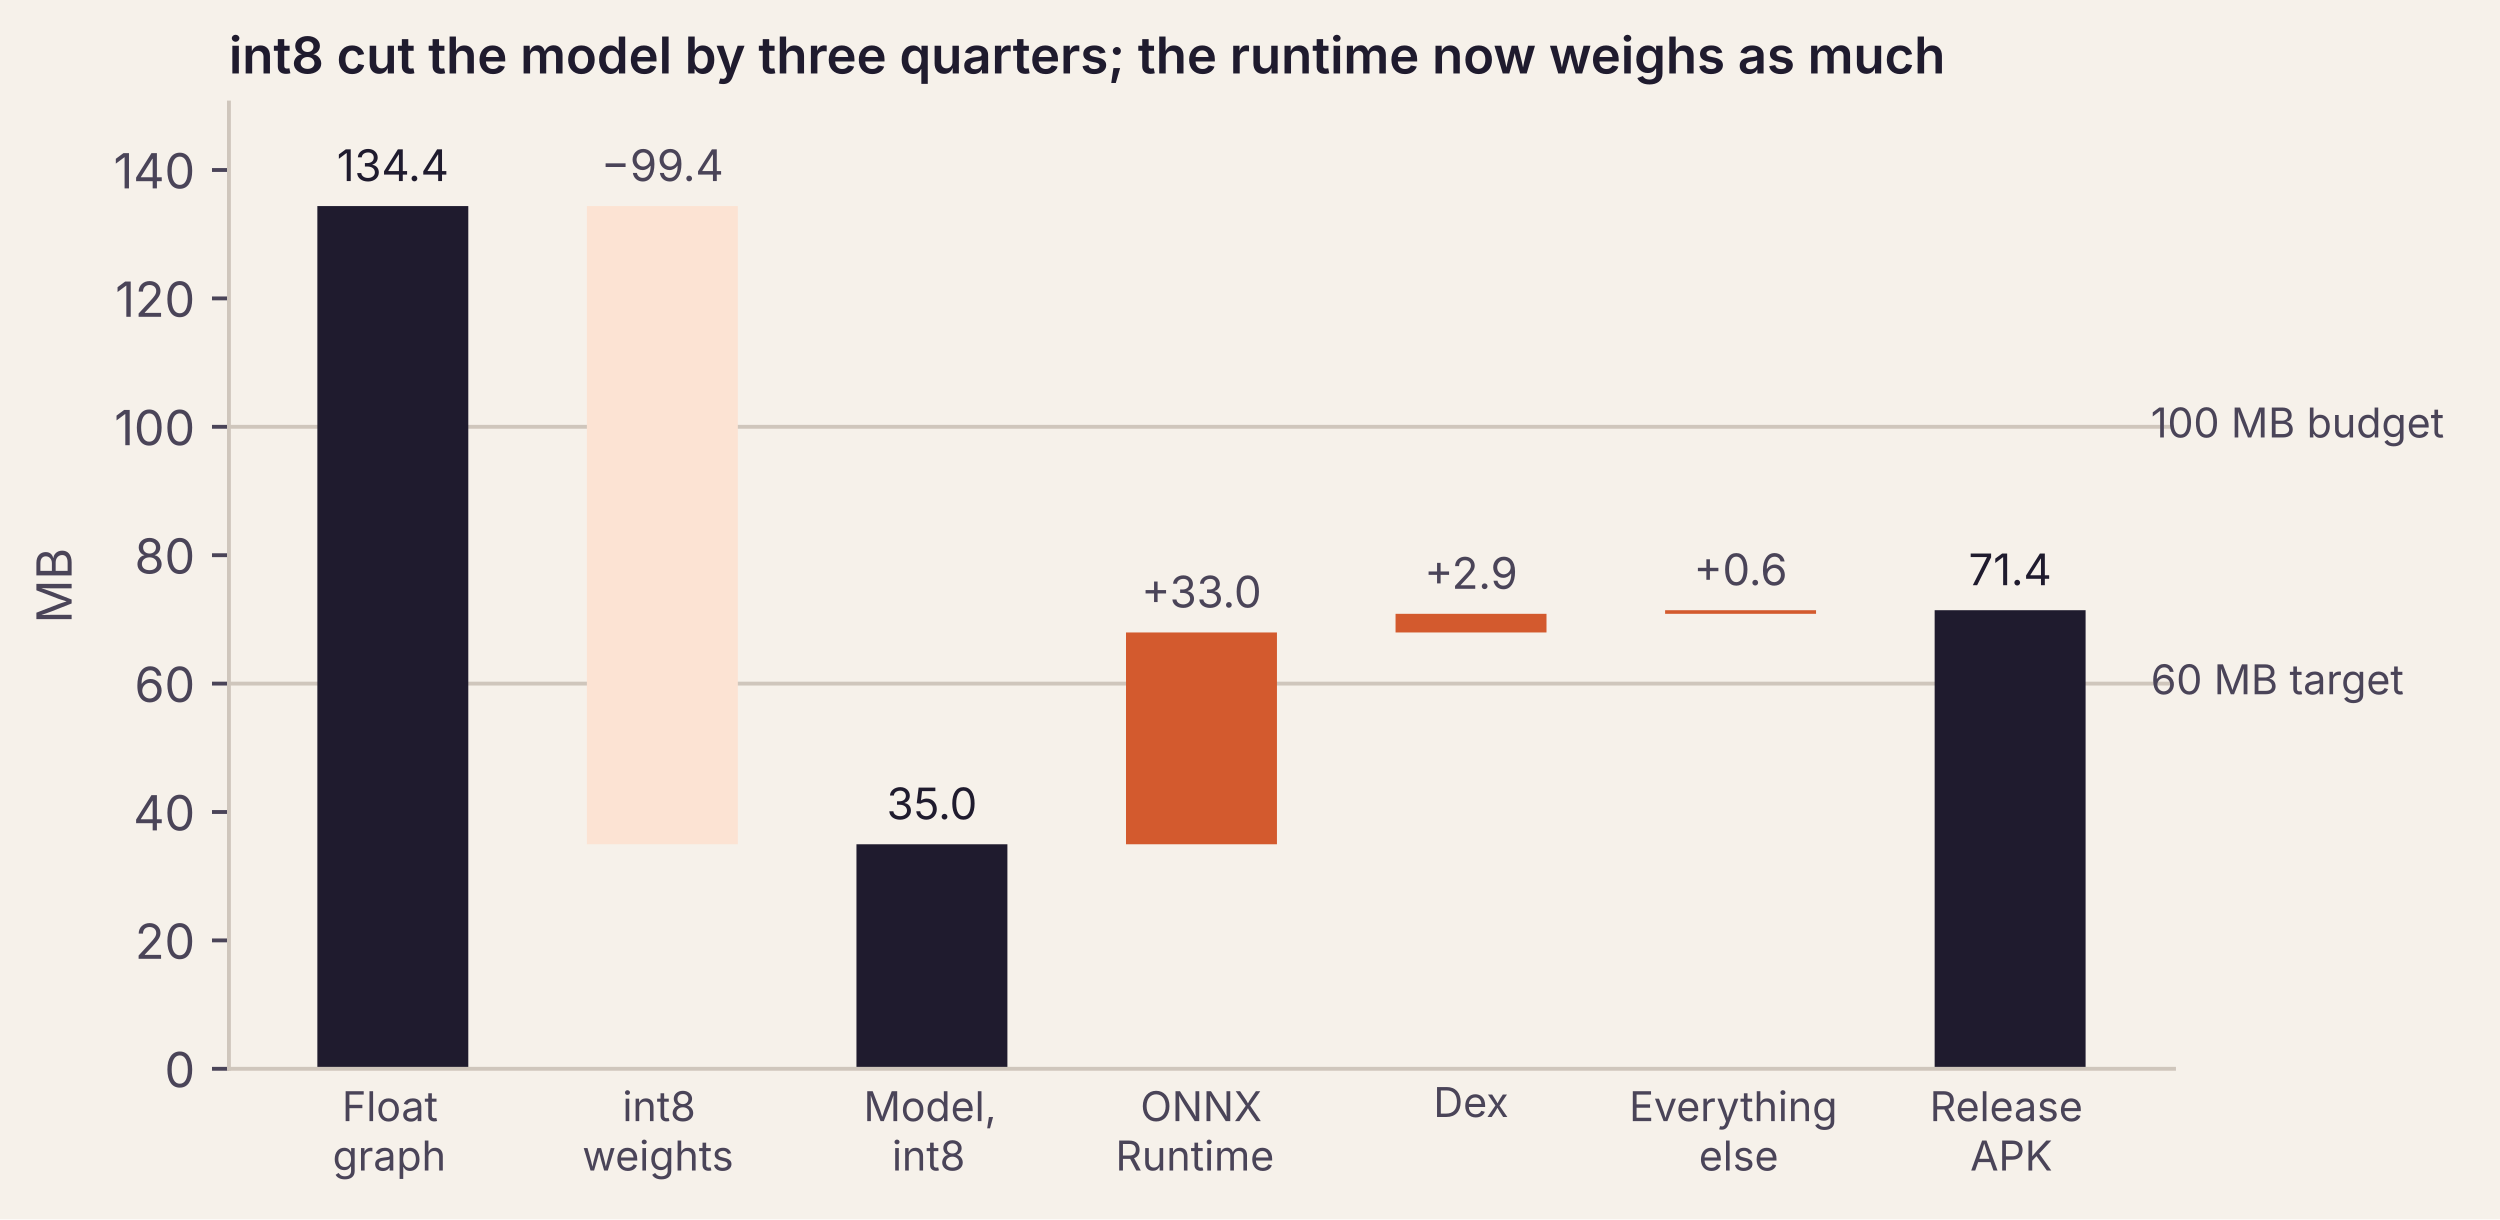
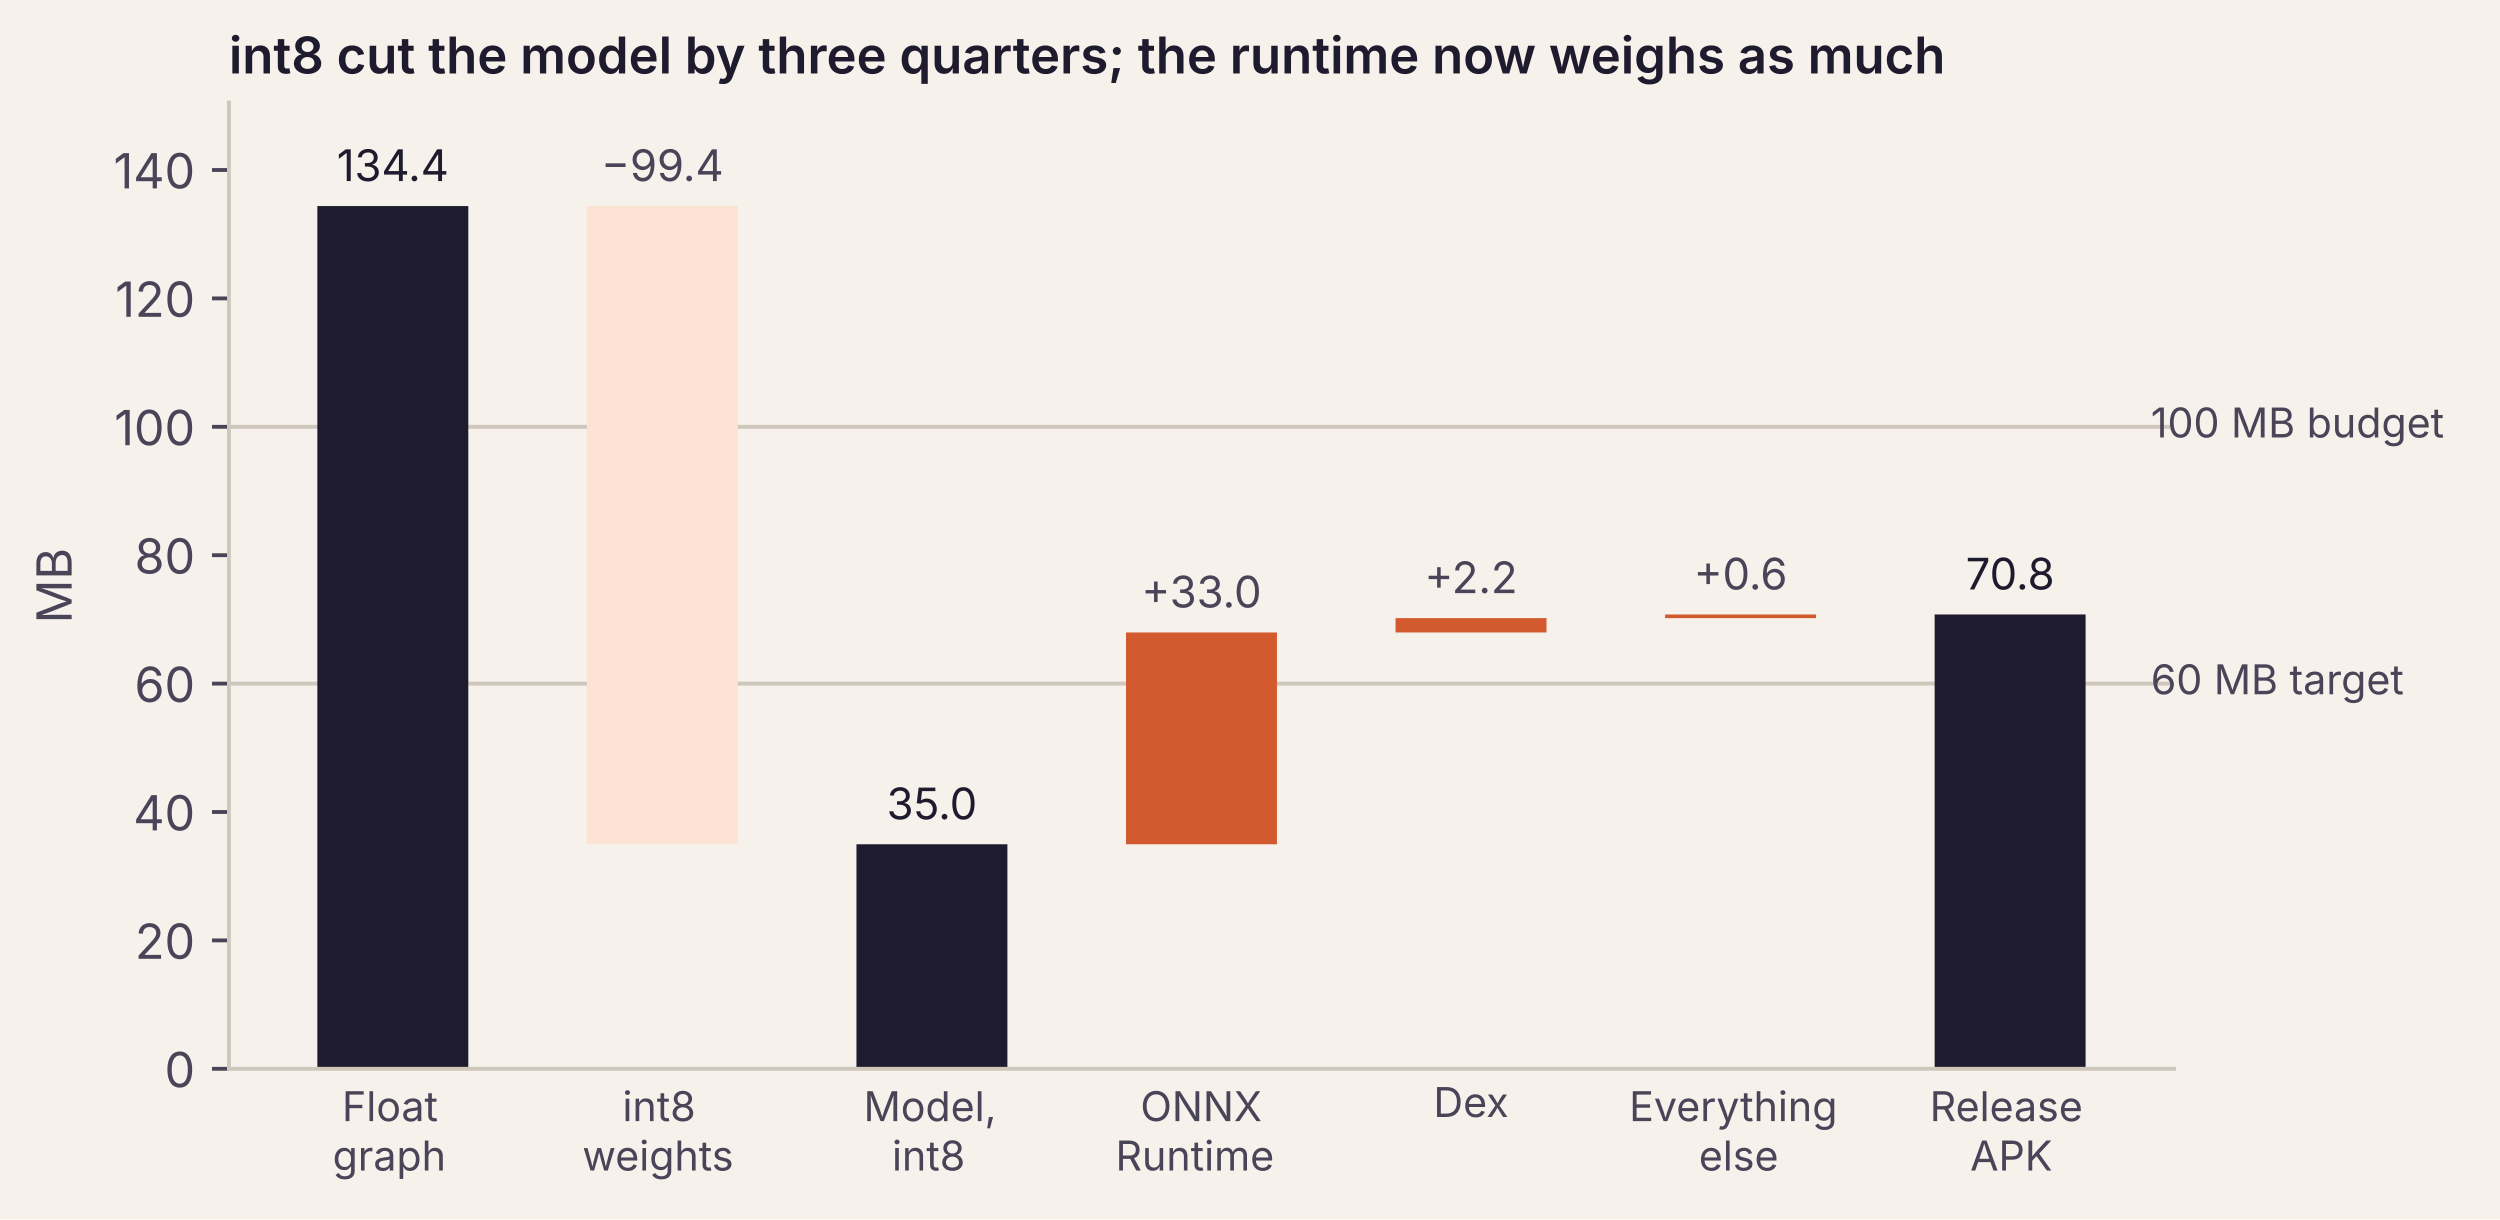
<svg xmlns="http://www.w3.org/2000/svg" xmlns:xlink="http://www.w3.org/1999/xlink" width="516.381pt" height="251.867pt" viewBox="0 0 516.381 251.867" version="1.1">
  <defs>
    <style type="text/css">*{stroke-linejoin: round; stroke-linecap: butt}</style>
  </defs>
  <g id="figure_1">
    <g id="patch_1">
      <path d="M 0 251.867  L 516.381 251.867  L 516.381 0  L 0 0  z " style="fill: #f6f1ea" />
    </g>
    <g id="axes_1">
      <g id="patch_2">
        <path d="M 47.288 220.762  L 449.048 220.762  L 449.048 21.178  L 47.288 21.178  z " style="fill: #f6f1ea" />
      </g>
      <g id="line2d_1">
        <path d="M 47.288 141.197  L 449.048 141.197  " clip-path="url(#p663a06c11d)" style="fill: none; stroke: #cfc6bc; stroke-width: 0.8; stroke-linecap: square" />
      </g>
      <g id="line2d_2">
        <path d="M 47.288 88.154  L 449.048 88.154  " clip-path="url(#p663a06c11d)" style="fill: none; stroke: #cfc6bc; stroke-width: 0.8; stroke-linecap: square" />
      </g>
      <g id="patch_3">
        <path d="M 65.549 220.762  L 96.728 220.762  L 96.728 42.562  L 65.549 42.562  z " clip-path="url(#p663a06c11d)" style="fill: #1f1b2e" />
      </g>
      <g id="patch_4">
        <path d="M 121.226 174.385  L 152.404 174.385  L 152.404 42.562  L 121.226 42.562  z " clip-path="url(#p663a06c11d)" style="fill: #fce3d3" />
      </g>
      <g id="patch_5">
        <path d="M 176.902 220.762  L 208.081 220.762  L 208.081 174.385  L 176.902 174.385  z " clip-path="url(#p663a06c11d)" style="fill: #1f1b2e" />
      </g>
      <g id="patch_6">
        <path d="M 232.578 174.385  L 263.757 174.385  L 263.757 130.637  L 232.578 130.637  z " clip-path="url(#p663a06c11d)" style="fill: #d35a2e" />
      </g>
      <g id="patch_7">
-         <path d="M 288.254 130.637  L 319.433 130.637  L 319.433 126.786  L 288.254 126.786  z " clip-path="url(#p663a06c11d)" style="fill: #d35a2e" />
+         <path d="M 288.254 130.637  L 319.433 130.637  L 319.433 127.676  L 288.254 127.676  z " clip-path="url(#p663a06c11d)" style="fill: #d35a2e" />
      </g>
      <g id="patch_8">
-         <path d="M 343.931 126.786  L 375.109 126.786  L 375.109 126.041  L 343.931 126.041  z " clip-path="url(#p663a06c11d)" style="fill: #d35a2e" />
+         <path d="M 343.931 127.676  L 375.109 127.676  L 375.109 126.923  L 343.931 126.923  z " clip-path="url(#p663a06c11d)" style="fill: #d35a2e" />
      </g>
      <g id="patch_9">
-         <path d="M 399.607 220.762  L 430.786 220.762  L 430.786 126.041  L 399.607 126.041  z " clip-path="url(#p663a06c11d)" style="fill: #1f1b2e" />
+         <path d="M 399.607 220.762  L 430.786 220.762  L 430.786 126.923  L 399.607 126.923  z " clip-path="url(#p663a06c11d)" style="fill: #1f1b2e" />
      </g>
      <g id="matplotlib.axis_1">
        <g id="xtick_1">
          <g id="line2d_3" />
          <g id="text_1">
            <text style="font-size: 8.5px; font-family: 'Inter', 'Helvetica', 'Arial', 'DejaVu Sans', sans-serif; fill: #4a4458" transform="translate(70.6425 231.5719)">Float</text>
            <text style="font-size: 8.5px; font-family: 'Inter', 'Helvetica', 'Arial', 'DejaVu Sans', sans-serif; fill: #4a4458" transform="translate(68.69746 241.7742)">graph</text>
          </g>
        </g>
        <g id="xtick_2">
          <g id="line2d_4" />
          <g id="text_2">
            <text style="font-size: 8.5px; font-family: 'Inter', 'Helvetica', 'Arial', 'DejaVu Sans', sans-serif; fill: #4a4458" transform="translate(128.5706 231.5719)">int8</text>
            <text style="font-size: 8.5px; font-family: 'Inter', 'Helvetica', 'Arial', 'DejaVu Sans', sans-serif; fill: #4a4458" transform="translate(120.2718 241.7742)">weights</text>
          </g>
        </g>
        <g id="xtick_3">
          <g id="line2d_5" />
          <g id="text_3">
            <text style="font-size: 8.5px; font-family: 'Inter', 'Helvetica', 'Arial', 'DejaVu Sans', sans-serif; fill: #4a4458" transform="translate(178.3792 231.5719)">Model,</text>
            <text style="font-size: 8.5px; font-family: 'Inter', 'Helvetica', 'Arial', 'DejaVu Sans', sans-serif; fill: #4a4458" transform="translate(184.2469 241.7742)">int8</text>
          </g>
        </g>
        <g id="xtick_4">
          <g id="line2d_6" />
          <g id="text_4">
            <text style="font-size: 8.5px; font-family: 'Inter', 'Helvetica', 'Arial', 'DejaVu Sans', sans-serif; fill: #4a4458" transform="translate(235.5516 231.5712)">ONNX</text>
            <text style="font-size: 8.5px; font-family: 'Inter', 'Helvetica', 'Arial', 'DejaVu Sans', sans-serif; fill: #4a4458" transform="translate(230.4164 241.7735)">Runtime</text>
          </g>
        </g>
        <g id="xtick_5">
          <g id="line2d_7" />
          <g id="text_5">
            <text style="font-size: 8.5px; font-family: 'Inter', 'Helvetica', 'Arial', 'DejaVu Sans', sans-serif; text-anchor: middle; fill: #4a4458" x="303.844" y="230.72" transform="rotate(-0 303.8438 230.7204)">Dex</text>
          </g>
        </g>
        <g id="xtick_6">
          <g id="line2d_8" />
          <g id="text_6">
            <text style="font-size: 8.5px; font-family: 'Inter', 'Helvetica', 'Arial', 'DejaVu Sans', sans-serif; fill: #4a4458" transform="translate(336.5096 231.5719)">Everything</text>
            <text style="font-size: 8.5px; font-family: 'Inter', 'Helvetica', 'Arial', 'DejaVu Sans', sans-serif; fill: #4a4458" transform="translate(350.8952 241.7742)">else</text>
          </g>
        </g>
        <g id="xtick_7">
          <g id="line2d_9" />
          <g id="text_7">
            <text style="font-size: 8.5px; font-family: 'Inter', 'Helvetica', 'Arial', 'DejaVu Sans', sans-serif; fill: #4a4458" transform="translate(398.5894 231.5719)">Release</text>
            <text style="font-size: 8.5px; font-family: 'Inter', 'Helvetica', 'Arial', 'DejaVu Sans', sans-serif; fill: #4a4458" transform="translate(406.9394 241.7735)">APK</text>
          </g>
        </g>
      </g>
      <g id="matplotlib.axis_2">
        <g id="ytick_1">
          <g id="line2d_10">
            <defs>
              <path id="m143e00cca2" d="M 0 0  L -3.5 0  " style="stroke: #4a4458; stroke-width: 0.8" />
            </defs>
            <g>
              <use xlink:href="#m143e00cca2" x="47.288" y="220.762" style="fill: #4a4458; stroke: #4a4458; stroke-width: 0.8" />
            </g>
          </g>
          <g id="text_8">
            <text style="font-size: 10px; font-family: 'Inter', 'Helvetica', 'Arial', 'DejaVu Sans', sans-serif; text-anchor: end; fill: #4a4458" x="40.288" y="224.561" transform="rotate(-0 40.2875 224.5612)">0</text>
          </g>
        </g>
        <g id="ytick_2">
          <g id="line2d_11">
            <g>
              <use xlink:href="#m143e00cca2" x="47.288" y="194.241" style="fill: #4a4458; stroke: #4a4458; stroke-width: 0.8" />
            </g>
          </g>
          <g id="text_9">
            <text style="font-size: 10px; font-family: 'Inter', 'Helvetica', 'Arial', 'DejaVu Sans', sans-serif; text-anchor: end; fill: #4a4458" x="40.288" y="198.04" transform="rotate(-0 40.2875 198.0396)">20</text>
          </g>
        </g>
        <g id="ytick_3">
          <g id="line2d_12">
            <g>
              <use xlink:href="#m143e00cca2" x="47.288" y="167.719" style="fill: #4a4458; stroke: #4a4458; stroke-width: 0.8" />
            </g>
          </g>
          <g id="text_10">
            <text style="font-size: 10px; font-family: 'Inter', 'Helvetica', 'Arial', 'DejaVu Sans', sans-serif; text-anchor: end; fill: #4a4458" x="40.288" y="171.518" transform="rotate(-0 40.2875 171.5179)">40</text>
          </g>
        </g>
        <g id="ytick_4">
          <g id="line2d_13">
            <g>
              <use xlink:href="#m143e00cca2" x="47.288" y="141.197" style="fill: #4a4458; stroke: #4a4458; stroke-width: 0.8" />
            </g>
          </g>
          <g id="text_11">
            <text style="font-size: 10px; font-family: 'Inter', 'Helvetica', 'Arial', 'DejaVu Sans', sans-serif; text-anchor: end; fill: #4a4458" x="40.288" y="144.996" transform="rotate(-0 40.2875 144.9963)">60</text>
          </g>
        </g>
        <g id="ytick_5">
          <g id="line2d_14">
            <g>
              <use xlink:href="#m143e00cca2" x="47.288" y="114.676" style="fill: #4a4458; stroke: #4a4458; stroke-width: 0.8" />
            </g>
          </g>
          <g id="text_12">
            <text style="font-size: 10px; font-family: 'Inter', 'Helvetica', 'Arial', 'DejaVu Sans', sans-serif; text-anchor: end; fill: #4a4458" x="40.288" y="118.475" transform="rotate(-0 40.2875 118.4747)">80</text>
          </g>
        </g>
        <g id="ytick_6">
          <g id="line2d_15">
            <g>
              <use xlink:href="#m143e00cca2" x="47.288" y="88.154" style="fill: #4a4458; stroke: #4a4458; stroke-width: 0.8" />
            </g>
          </g>
          <g id="text_13">
            <text style="font-size: 10px; font-family: 'Inter', 'Helvetica', 'Arial', 'DejaVu Sans', sans-serif; text-anchor: end; fill: #4a4458" x="40.288" y="91.953" transform="rotate(-0 40.2875 91.95303)">100</text>
          </g>
        </g>
        <g id="ytick_7">
          <g id="line2d_16">
            <g>
              <use xlink:href="#m143e00cca2" x="47.288" y="61.633" style="fill: #4a4458; stroke: #4a4458; stroke-width: 0.8" />
            </g>
          </g>
          <g id="text_14">
            <text style="font-size: 10px; font-family: 'Inter', 'Helvetica', 'Arial', 'DejaVu Sans', sans-serif; text-anchor: end; fill: #4a4458" x="40.288" y="65.431" transform="rotate(-0 40.2875 65.4314)">120</text>
          </g>
        </g>
        <g id="ytick_8">
          <g id="line2d_17">
            <g>
              <use xlink:href="#m143e00cca2" x="47.288" y="35.111" style="fill: #4a4458; stroke: #4a4458; stroke-width: 0.8" />
            </g>
          </g>
          <g id="text_15">
            <text style="font-size: 10px; font-family: 'Inter', 'Helvetica', 'Arial', 'DejaVu Sans', sans-serif; text-anchor: end; fill: #4a4458" x="40.288" y="38.91" transform="rotate(-0 40.2875 38.90977)">140</text>
          </g>
        </g>
        <g id="text_16">
          <text style="font-size: 10px; font-family: 'Inter', 'Helvetica', 'Arial', 'DejaVu Sans', sans-serif; text-anchor: middle; fill: #4a4458" x="14.798" y="120.97" transform="rotate(-90 14.79766 120.9704)">MB</text>
        </g>
      </g>
      <g id="patch_10">
        <path d="M 47.288 220.762  L 47.288 21.178  " style="fill: none; stroke: #cfc6bc; stroke-width: 0.8; stroke-linejoin: miter; stroke-linecap: square" />
      </g>
      <g id="patch_11">
        <path d="M 47.288 220.762  L 449.048 220.762  " style="fill: none; stroke: #cfc6bc; stroke-width: 0.8; stroke-linejoin: miter; stroke-linecap: square" />
      </g>
      <g id="text_17">
        <text style="font-size: 9px; font-family: 'Inter', 'Helvetica', 'Arial', 'DejaVu Sans', sans-serif; text-anchor: middle; fill: #1f1b2e" x="81.139" y="37.4" transform="rotate(-0 81.13868 37.40025)">134.4</text>
      </g>
      <g id="text_18">
        <text style="font-size: 9px; font-family: 'Inter', 'Helvetica', 'Arial', 'DejaVu Sans', sans-serif; text-anchor: middle; fill: #4a4458" x="136.815" y="37.4" transform="rotate(-0 136.815 37.40025)">−99.4</text>
      </g>
      <g id="text_19">
        <text style="font-size: 9px; font-family: 'Inter', 'Helvetica', 'Arial', 'DejaVu Sans', sans-serif; text-anchor: middle; fill: #1f1b2e" x="192.491" y="169.223" transform="rotate(-0 192.4912 169.2233)">35.0</text>
      </g>
      <g id="text_20">
        <text style="font-size: 9px; font-family: 'Inter', 'Helvetica', 'Arial', 'DejaVu Sans', sans-serif; text-anchor: middle; fill: #4a4458" x="248.167" y="125.475" transform="rotate(-0 248.1675 125.4752)">+33.0</text>
      </g>
      <g id="text_21">
-         <text style="font-size: 9px; font-family: 'Inter', 'Helvetica', 'Arial', 'DejaVu Sans', sans-serif; text-anchor: middle; fill: #4a4458" x="303.844" y="121.624" transform="rotate(-0 303.8438 121.6244)">+2.9</text>
+         <text style="font-size: 9px; font-family: 'Inter', 'Helvetica', 'Arial', 'DejaVu Sans', sans-serif; text-anchor: middle; fill: #4a4458" x="303.844" y="122.514" transform="rotate(-0 303.8438 122.514)">+2.2</text>
      </g>
      <g id="text_22">
-         <text style="font-size: 9px; font-family: 'Inter', 'Helvetica', 'Arial', 'DejaVu Sans', sans-serif; text-anchor: middle; fill: #4a4458" x="359.52" y="120.879" transform="rotate(-0 359.5201 120.8792)">+0.6</text>
+         <text style="font-size: 9px; font-family: 'Inter', 'Helvetica', 'Arial', 'DejaVu Sans', sans-serif; text-anchor: middle; fill: #4a4458" x="359.52" y="121.761" transform="rotate(-0 359.5201 121.7606)">+0.6</text>
      </g>
      <g id="text_23">
-         <text style="font-size: 9px; font-family: 'Inter', 'Helvetica', 'Arial', 'DejaVu Sans', sans-serif; text-anchor: middle; fill: #1f1b2e" x="415.196" y="120.879" transform="rotate(-0 415.1963 120.8792)">71.4</text>
+         <text style="font-size: 9px; font-family: 'Inter', 'Helvetica', 'Arial', 'DejaVu Sans', sans-serif; text-anchor: middle; fill: #1f1b2e" x="415.196" y="121.761" transform="rotate(-0 415.1963 121.7606)">70.8</text>
      </g>
      <g id="text_24">
        <text style="font-size: 8.5px; font-family: 'Inter', 'Helvetica', 'Arial', 'DejaVu Sans', sans-serif; text-anchor: start; fill: #4a4458" x="444.251" y="143.405" transform="rotate(-0 444.2506 143.4055)">60 MB target</text>
      </g>
      <g id="text_25">
        <text style="font-size: 8.5px; font-family: 'Inter', 'Helvetica', 'Arial', 'DejaVu Sans', sans-serif; text-anchor: start; fill: #4a4458" x="444.251" y="90.363" transform="rotate(-0 444.2506 90.36254)">100 MB budget</text>
      </g>
      <g id="text_26">
        <text style="font-weight: 600; font-size: 10.5px; font-family: 'Inter', 'Helvetica', 'Arial', 'DejaVu Sans', sans-serif; text-anchor: start; fill: #1f1b2e" x="47.288" y="15.178" transform="rotate(-0 47.2875 15.17836)">int8 cut the model by three quarters; the runtime now weighs as much</text>
      </g>
    </g>
  </g>
  <defs>
    <clipPath id="p663a06c11d">
      <rect x="47.288" y="21.178" width="401.76" height="199.584" />
    </clipPath>
  </defs>
</svg>
